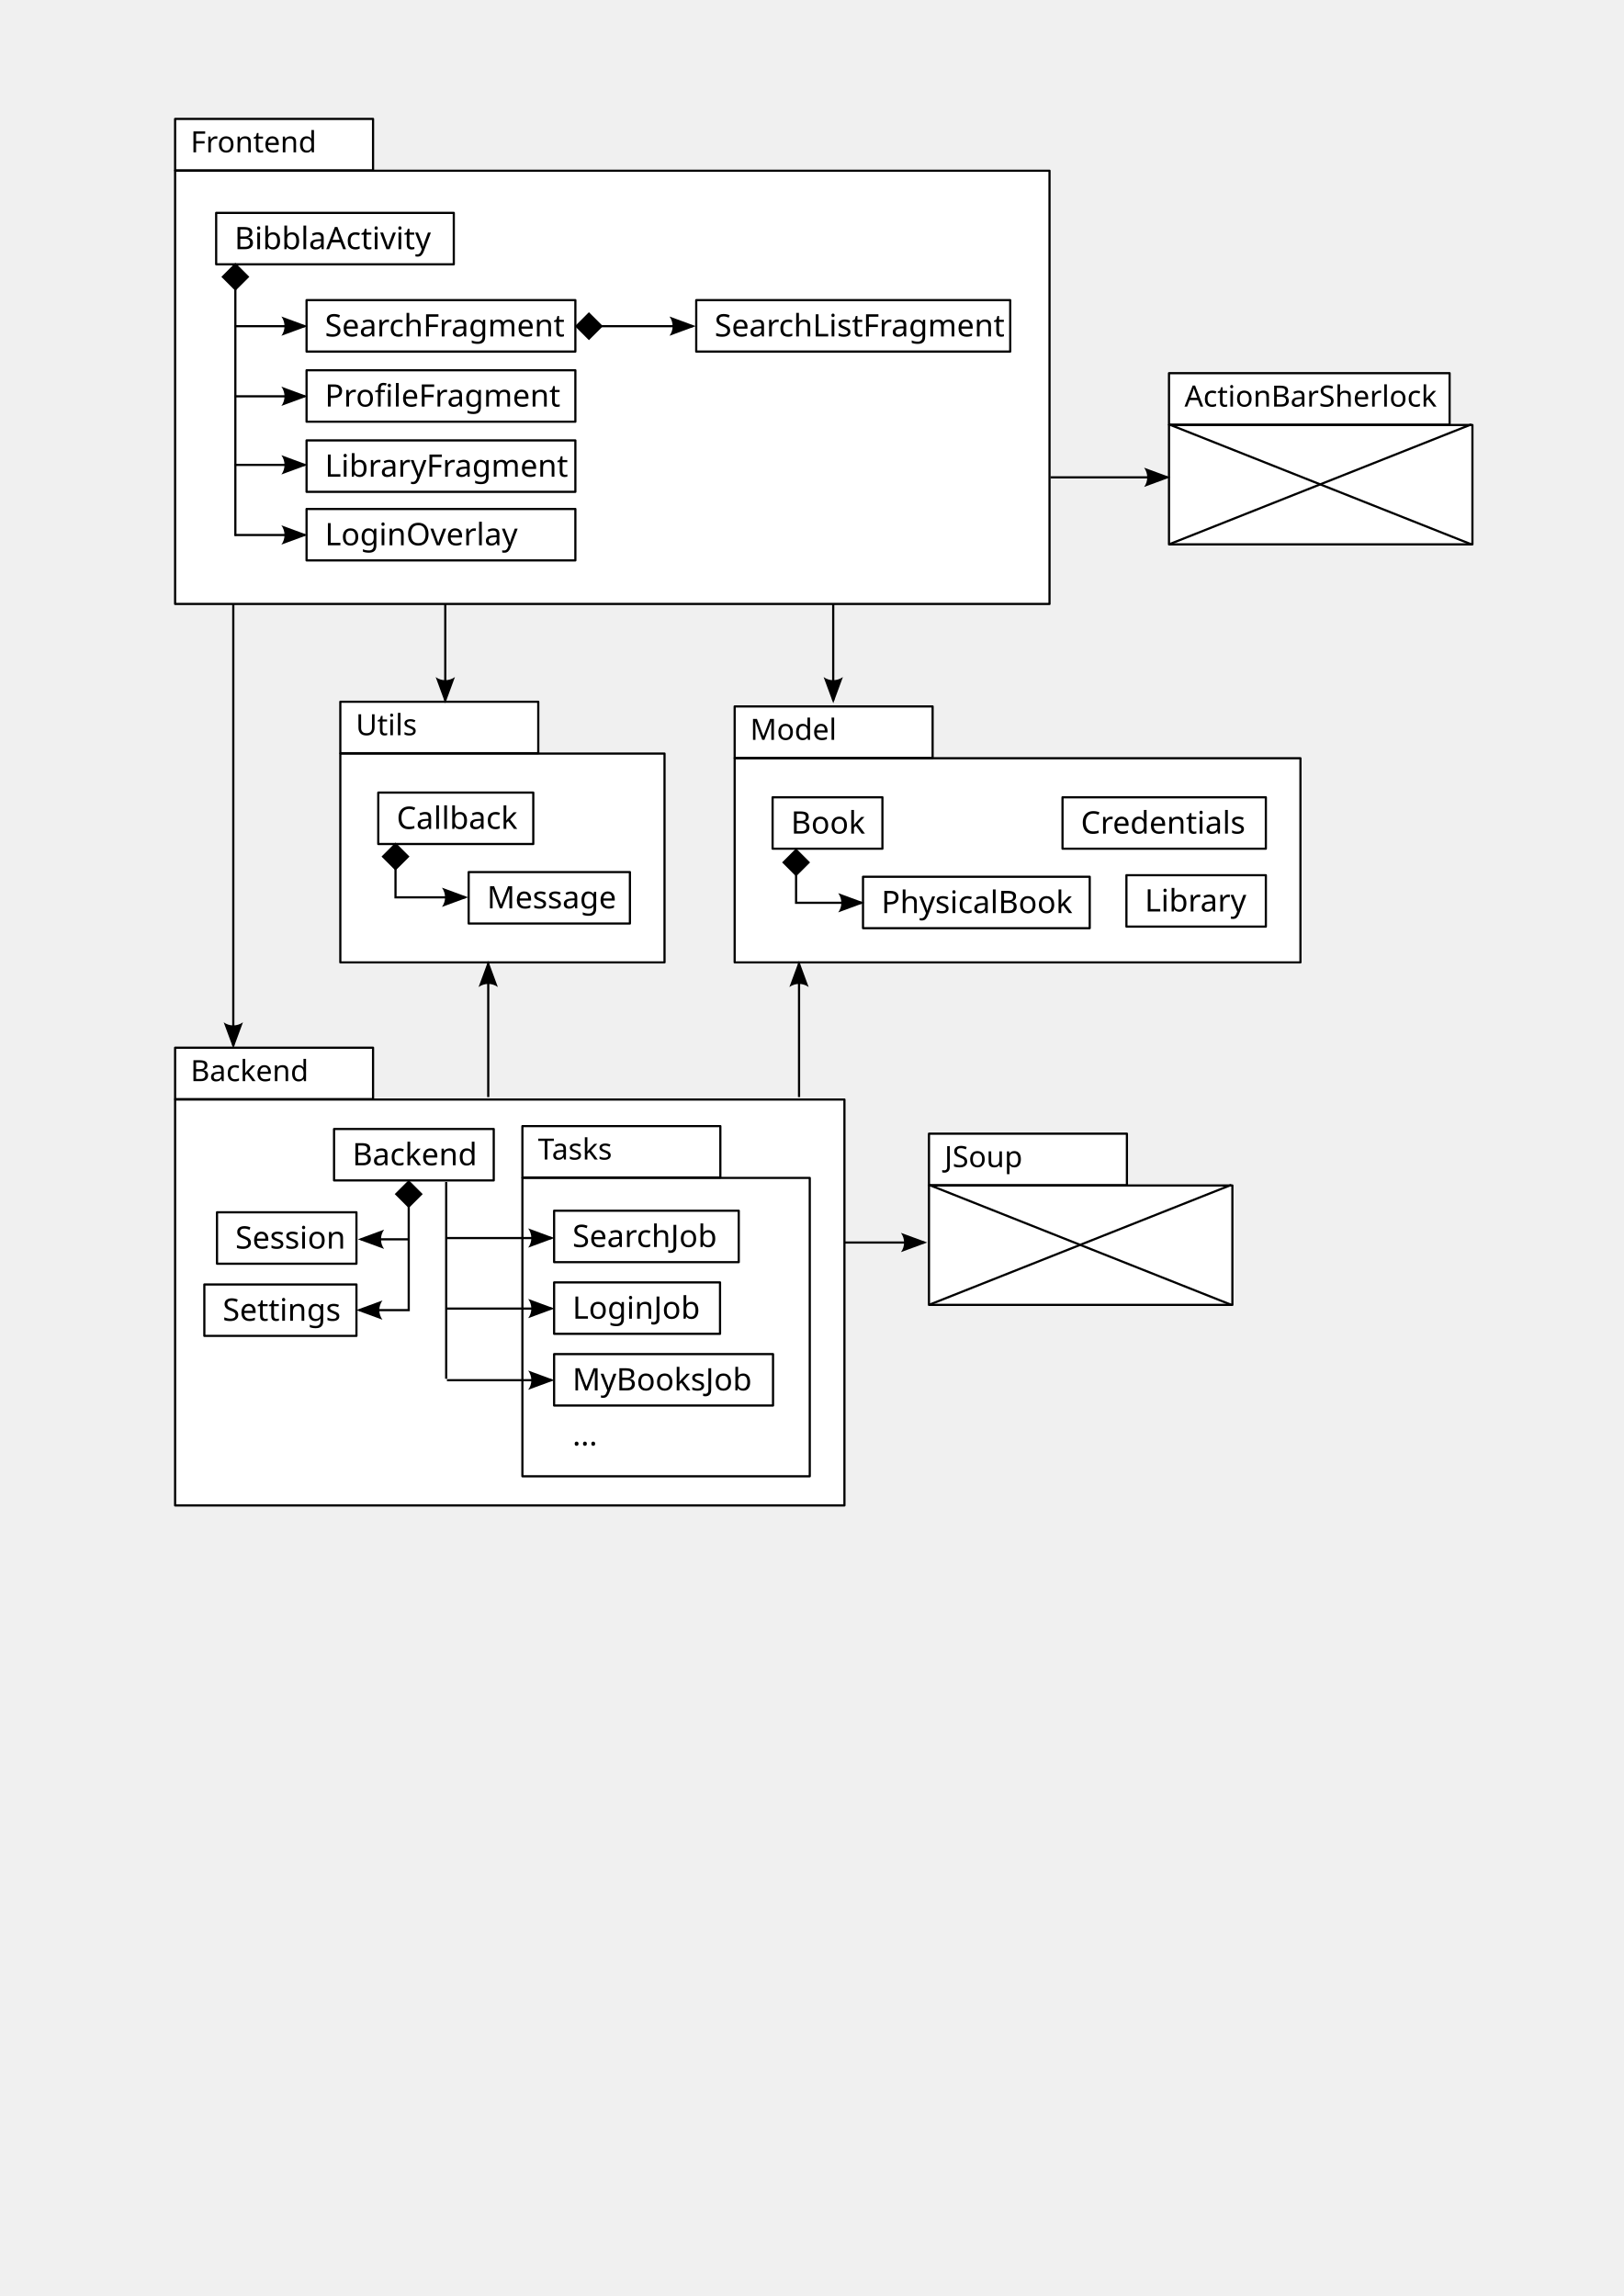
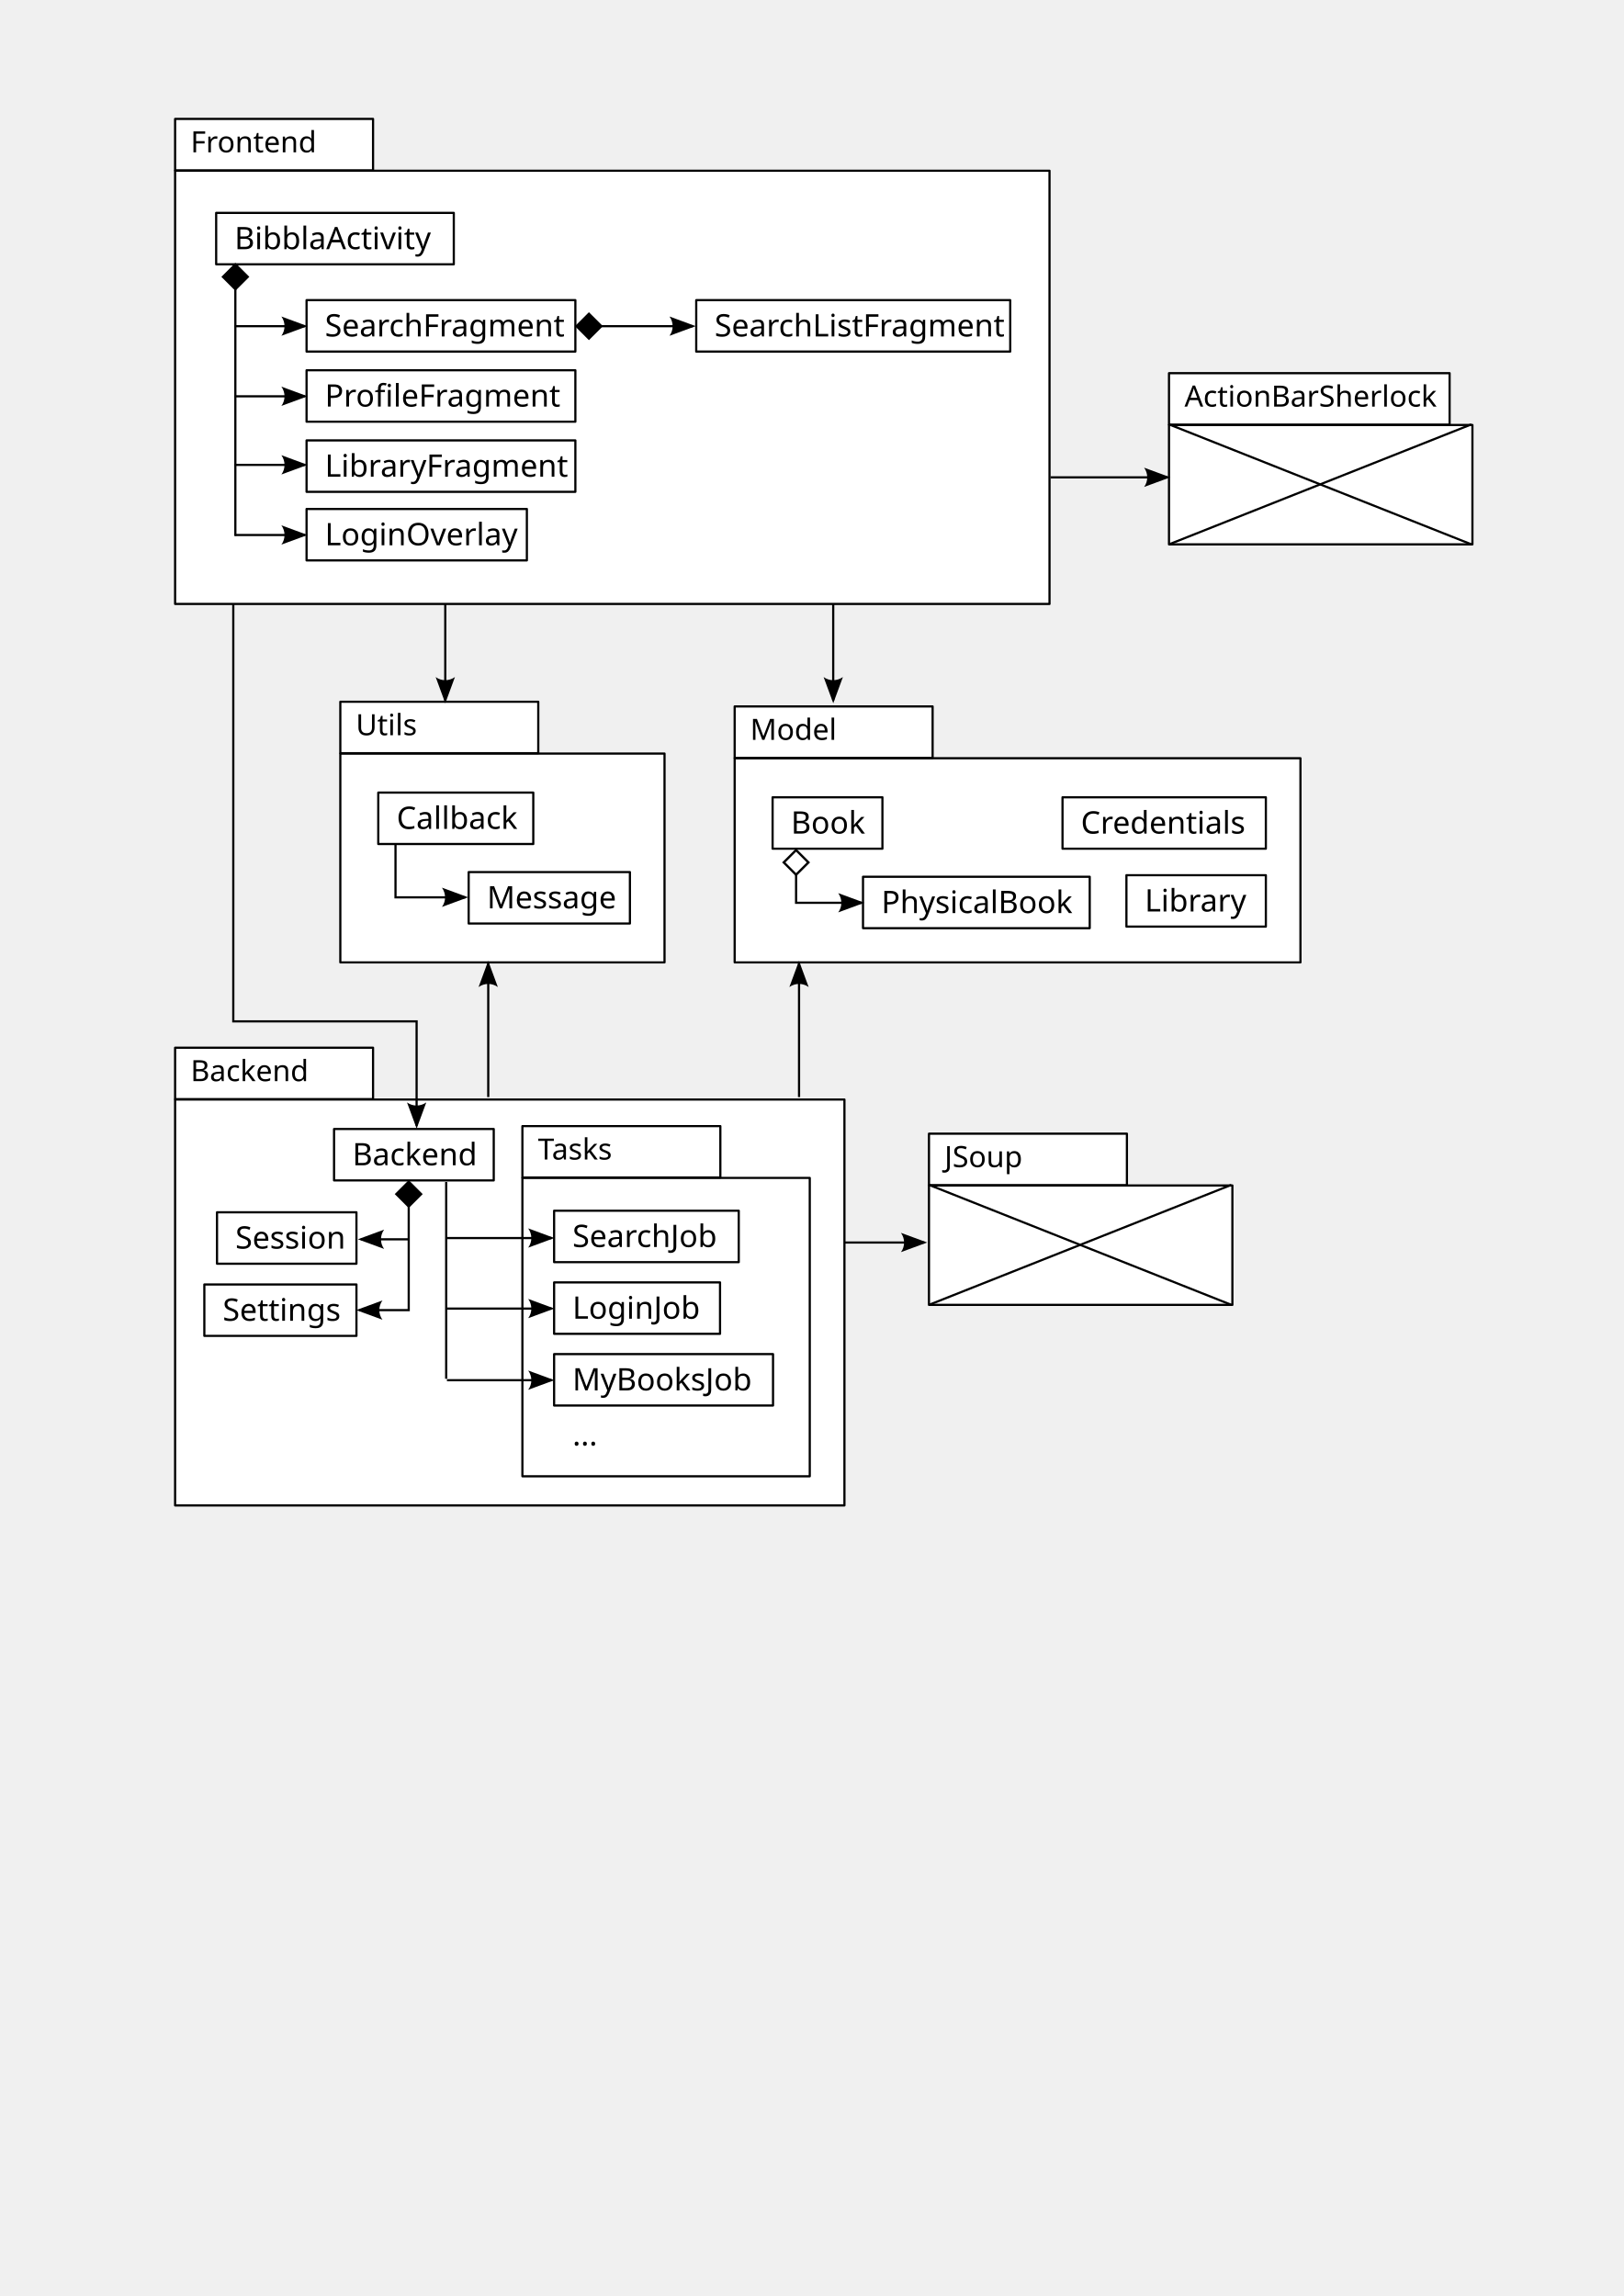
<svg xmlns="http://www.w3.org/2000/svg" xmlns:xlink="http://www.w3.org/1999/xlink" width="744.094" height="1052.362" id="svg5594" version="1.1">
  <defs id="defs5596">
+     <marker orient="auto" refY="0.0" refX="0.0" id="EmptyDiamondLend" style="overflow:visible">
+       <path id="path6801" d="M 0,-7.071 L -7.071,0 L 0,7.071 L 7.071,0 L 0,-7.071 z " style="fill-rule:evenodd;fill:#FFFFFF;stroke:#000000;stroke-width:1.0pt" transform="scale(0.8) translate(-7,0)" />
+     </marker>
    <marker orient="auto" refY="0.0" refX="0.0" id="Arrow2Lend" style="overflow:visible;">
      <path id="path6698" style="fill-rule:evenodd;stroke-width:0.625;stroke-linejoin:round;" d="M 8.719,4.034 L -2.207,0.016 L 8.719,-4.002 C 6.973,-1.63 6.983,1.616 8.719,4.034 z " transform="scale(1.1) rotate(180) translate(1,0)" />
    </marker>
    <marker orient="auto" refY="0.0" refX="0.0" id="Arrow1Lend" style="overflow:visible;">
      <path id="path6680" d="M 0.0,0.0 L 5.0,-5.0 L -12.5,0.0 L 5.0,5.0 L 0.0,0.0 z " style="fill-rule:evenodd;stroke:#000000;stroke-width:1.0pt;" transform="scale(0.8) rotate(180) translate(12.5,0)" />
    </marker>
    <marker orient="auto" refY="0.0" refX="0.0" id="DiamondLend" style="overflow:visible">
      <path id="path6774" d="M 0,-7.071 L -7.071,0 L 0,7.071 L 7.071,0 L 0,-7.071 z " style="fill-rule:evenodd;stroke:#000000;stroke-width:1.0pt" transform="scale(0.8) translate(-7,0)" />
    </marker>
    <marker orient="auto" refY="0.0" refX="0.0" id="DiamondL" style="overflow:visible">
      <path id="path6756" d="M 0,-7.071 L -7.071,0 L 0,7.071 L 7.071,0 L 0,-7.071 z " style="fill-rule:evenodd;stroke:#000000;stroke-width:1.0pt" transform="scale(0.8)" />
    </marker>
    <marker orient="auto" refY="0.0" refX="0.0" id="DiamondLstart" style="overflow:visible">
      <path id="path6765" d="M 0,-7.071 L -7.071,0 L 0,7.071 L 7.071,0 L 0,-7.071 z " style="fill-rule:evenodd;stroke:#000000;stroke-width:1.0pt" transform="scale(0.8) translate(7,0)" />
    </marker>
    <marker orient="auto" refY="0.0" refX="0.0" id="TriangleInL" style="overflow:visible">
      <path id="path6810" d="M 5.77,0.0 L -2.88,5.0 L -2.88,-5.0 L 5.77,0.0 z " style="fill-rule:evenodd;stroke:#000000;stroke-width:1.0pt" transform="scale(-0.8)" />
    </marker>
    <marker orient="auto" refY="0.0" refX="0.0" id="Tail" style="overflow:visible">
      <g id="g6713" transform="scale(-1.2)">
        <path id="path6715" d="M -3.805,-3.959 L 0.544,0" style="fill:none;fill-rule:evenodd;stroke:#000000;stroke-width:0.8;stroke-linecap:round" />
        <path id="path6717" d="M -1.287,-3.959 L 3.062,0" style="fill:none;fill-rule:evenodd;stroke:#000000;stroke-width:0.8;stroke-linecap:round" />
        <path id="path6719" d="M 1.305,-3.959 L 5.654,0" style="fill:none;fill-rule:evenodd;stroke:#000000;stroke-width:0.8;stroke-linecap:round" />
        <path id="path6721" d="M -3.805,4.178 L 0.544,0.22" style="fill:none;fill-rule:evenodd;stroke:#000000;stroke-width:0.8;stroke-linecap:round" />
        <path id="path6723" d="M -1.287,4.178 L 3.062,0.22" style="fill:none;fill-rule:evenodd;stroke:#000000;stroke-width:0.8;stroke-linecap:round" />
        <path id="path6725" d="M 1.305,4.178 L 5.654,0.22" style="fill:none;fill-rule:evenodd;stroke:#000000;stroke-width:0.8;stroke-linecap:round" />
      </g>
    </marker>
    <marker orient="auto" refY="0.0" refX="0.0" id="Arrow2Sstart" style="overflow:visible">
      <path id="path6707" style="fill-rule:evenodd;stroke-width:0.625;stroke-linejoin:round" d="M 8.719,4.034 L -2.207,0.016 L 8.719,-4.002 C 6.973,-1.63 6.983,1.616 8.719,4.034 z " transform="scale(0.3) translate(-2.3,0)" />
    </marker>
    <marker orient="auto" refY="0.0" refX="0.0" id="Arrow2Lstart" style="overflow:visible">
      <path id="path6695" style="fill-rule:evenodd;stroke-width:0.625;stroke-linejoin:round" d="M 8.719,4.034 L -2.207,0.016 L 8.719,-4.002 C 6.973,-1.63 6.983,1.616 8.719,4.034 z " transform="scale(1.1) translate(1,0)" />
    </marker>
    <marker orient="auto" refY="0.0" refX="0.0" id="Arrow1Mstart" style="overflow:visible">
      <path id="path6683" d="M 0.0,0.0 L 5.0,-5.0 L -12.5,0.0 L 5.0,5.0 L 0.0,0.0 z " style="fill-rule:evenodd;stroke:#000000;stroke-width:1.0pt" transform="scale(0.4) translate(10,0)" />
    </marker>
    <marker orient="auto" refY="0.0" refX="0.0" id="Arrow1Lstart" style="overflow:visible">
      <path id="path6677" d="M 0.0,0.0 L 5.0,-5.0 L -12.5,0.0 L 5.0,5.0 L 0.0,0.0 z " style="fill-rule:evenodd;stroke:#000000;stroke-width:1.0pt" transform="scale(0.8) translate(12.5,0)" />
    </marker>
  </defs>
  <g id="layer1">
    <g transform="translate(343.1023,37.31617)" id="g6412">
      <rect style="fill:#ffffff;fill-opacity:1;stroke:#000000;stroke-width:1;stroke-linejoin:round;stroke-miterlimit:4;stroke-opacity:1;stroke-dasharray:none;stroke-dashoffset:0" id="rect6414" width="400.714" height="198.571" x="-262.857" y="40.934" />
      <rect y="17.184" x="-262.857" height="23.571" width="90.714" id="rect6416" style="fill:#ffffff;fill-opacity:1;stroke:#000000;stroke-width:1;stroke-linejoin:round;stroke-miterlimit:4;stroke-opacity:1;stroke-dasharray:none;stroke-dashoffset:0" />
      <text xml:space="preserve" style="font-size:13.435px;font-style:normal;font-variant:normal;font-weight:normal;font-stretch:normal;line-height:103%;letter-spacing:0px;word-spacing:0px;fill:#000000;fill-opacity:1;stroke:none;font-family:Ubuntu;-inkscape-font-specification:Ubuntu" x="-255.749" y="32.51" id="text6418">
        <tspan id="tspan6420" x="-255.749" y="32.51">Frontend</tspan>
      </text>
    </g>
    <g id="g6558" transform="translate(-15.71429,-17.14286)">
      <rect style="fill:#ffffff;fill-opacity:1;stroke:#000000;stroke-width:1;stroke-linejoin:round;stroke-miterlimit:4;stroke-opacity:1;stroke-dasharray:none;stroke-dashoffset:0" id="rect6424" width="148.571" height="95.714" x="171.674" y="362.535" />
      <rect y="338.785" x="171.674" height="23.571" width="90.714" id="rect6426" style="fill:#ffffff;fill-opacity:1;stroke:#000000;stroke-width:1;stroke-linejoin:round;stroke-miterlimit:4;stroke-opacity:1;stroke-dasharray:none;stroke-dashoffset:0" />
      <text xml:space="preserve" style="font-size:13.435px;font-style:normal;font-variant:normal;font-weight:normal;font-stretch:normal;line-height:103%;letter-spacing:0px;word-spacing:0px;fill:#000000;fill-opacity:1;stroke:none;font-family:Ubuntu;-inkscape-font-specification:Ubuntu" x="178.782" y="354.112" id="text6428">
        <tspan id="tspan6430" x="178.782" y="354.112">Utils</tspan>
      </text>
    </g>
    <g id="g6564" transform="translate(-54.28571,-15)">
      <rect y="362.535" x="390.959" height="93.571" width="259.286" id="rect6508" style="fill:#ffffff;fill-opacity:1;stroke:#000000;stroke-width:1;stroke-linejoin:round;stroke-miterlimit:4;stroke-opacity:1;stroke-dasharray:none;stroke-dashoffset:0" />
      <rect style="fill:#ffffff;fill-opacity:1;stroke:#000000;stroke-width:1;stroke-linejoin:round;stroke-miterlimit:4;stroke-opacity:1;stroke-dasharray:none;stroke-dashoffset:0" id="rect6510" width="90.714" height="23.571" x="390.959" y="338.785" />
      <text id="text6512" y="354.112" x="398.068" style="font-size:13.435px;font-style:normal;font-variant:normal;font-weight:normal;font-stretch:normal;line-height:103%;letter-spacing:0px;word-spacing:0px;fill:#000000;fill-opacity:1;stroke:none;font-family:Ubuntu;-inkscape-font-specification:Ubuntu" xml:space="preserve">
        <tspan y="354.112" x="398.068" id="tspan6514">Model</tspan>
      </text>
    </g>
    <g id="g6432" transform="translate(57.63307,81.81514)">
      <rect style="fill:#ffffff;fill-opacity:1;stroke:#000000;stroke-width:1;stroke-linejoin:round;stroke-miterlimit:4;stroke-opacity:1;stroke-dasharray:none;stroke-dashoffset:0" id="rect6434" width="108.897" height="23.571" x="41.429" y="15.755" />
      <text id="text6436" y="32.392" x="49.835" style="font-size:14.214px;font-style:normal;font-variant:normal;font-weight:normal;font-stretch:normal;line-height:103%;letter-spacing:0px;word-spacing:0px;fill:#000000;fill-opacity:1;stroke:none;font-family:Ubuntu;-inkscape-font-specification:Ubuntu" xml:space="preserve">
        <tspan y="32.392" x="49.835" id="tspan6438">BibblaActivity</tspan>
      </text>
    </g>
    <g transform="translate(99.06164,121.8151)" id="g6442">
      <rect y="15.755" x="41.429" height="23.571" width="123.183" id="rect6444" style="fill:#ffffff;fill-opacity:1;stroke:#000000;stroke-width:1;stroke-linejoin:round;stroke-miterlimit:4;stroke-opacity:1;stroke-dasharray:none;stroke-dashoffset:0" />
      <text xml:space="preserve" style="font-size:14.214px;font-style:normal;font-variant:normal;font-weight:normal;font-stretch:normal;line-height:103%;letter-spacing:0px;word-spacing:0px;fill:#000000;fill-opacity:1;stroke:none;font-family:Ubuntu;-inkscape-font-specification:Ubuntu" x="49.835" y="32.392" id="text6446">
        <tspan id="tspan6448" x="49.835" y="32.392">SearchFragment</tspan>
      </text>
    </g>
    <g id="g6450" transform="translate(99.06164,153.958)">
      <rect style="fill:#ffffff;fill-opacity:1;stroke:#000000;stroke-width:1;stroke-linejoin:round;stroke-miterlimit:4;stroke-opacity:1;stroke-dasharray:none;stroke-dashoffset:0" id="rect6452" width="123.183" height="23.571" x="41.429" y="15.755" />
      <text id="text6454" y="32.392" x="49.835" style="font-size:14.214px;font-style:normal;font-variant:normal;font-weight:normal;font-stretch:normal;line-height:103%;letter-spacing:0px;word-spacing:0px;fill:#000000;fill-opacity:1;stroke:none;font-family:Ubuntu;-inkscape-font-specification:Ubuntu" xml:space="preserve">
        <tspan y="32.392" x="49.835" id="tspan6456">ProfileFragment</tspan>
      </text>
    </g>
    <g transform="translate(99.06164,186.1009)" id="g6458">
      <rect y="15.755" x="41.429" height="23.571" width="123.183" id="rect6460" style="fill:#ffffff;fill-opacity:1;stroke:#000000;stroke-width:1;stroke-linejoin:round;stroke-miterlimit:4;stroke-opacity:1;stroke-dasharray:none;stroke-dashoffset:0" />
      <text xml:space="preserve" style="font-size:14.214px;font-style:normal;font-variant:normal;font-weight:normal;font-stretch:normal;line-height:103%;letter-spacing:0px;word-spacing:0px;fill:#000000;fill-opacity:1;stroke:none;font-family:Ubuntu;-inkscape-font-specification:Ubuntu" x="49.835" y="32.392" id="text6462">
        <tspan id="tspan6464" x="49.835" y="32.392">LibraryFragment</tspan>
      </text>
    </g>
    <g id="g6466" transform="translate(99.06164,217.5294)">
-       <rect style="fill:#ffffff;fill-opacity:1;stroke:#000000;stroke-width:1;stroke-linejoin:round;stroke-miterlimit:4;stroke-opacity:1;stroke-dasharray:none;stroke-dashoffset:0" id="rect6468" width="123.183" height="23.571" x="41.429" y="15.755" />
+       <rect style="fill:#ffffff;fill-opacity:1;stroke:#000000;stroke-width:1;stroke-linejoin:round;stroke-miterlimit:4;stroke-opacity:1;stroke-dasharray:none;stroke-dashoffset:0" id="rect6468" width="100.959" height="23.571" x="41.429" y="15.755" />
      <text id="text6470" y="32.392" x="49.835" style="font-size:14.214px;font-style:normal;font-variant:normal;font-weight:normal;font-stretch:normal;line-height:103%;letter-spacing:0px;word-spacing:0px;fill:#000000;fill-opacity:1;stroke:none;font-family:Ubuntu;-inkscape-font-specification:Ubuntu" xml:space="preserve">
        <tspan y="32.392" x="49.835" id="tspan6472">LoginOverlay</tspan>
      </text>
    </g>
    <g id="g6474" transform="translate(277.6331,121.8151)">
      <rect style="fill:#ffffff;fill-opacity:1;stroke:#000000;stroke-width:1;stroke-linejoin:round;stroke-miterlimit:4;stroke-opacity:1;stroke-dasharray:none;stroke-dashoffset:0" id="rect6476" width="143.897" height="23.571" x="41.429" y="15.755" />
      <text id="text6478" y="32.392" x="49.835" style="font-size:14.214px;font-style:normal;font-variant:normal;font-weight:normal;font-stretch:normal;line-height:103%;letter-spacing:0px;word-spacing:0px;fill:#000000;fill-opacity:1;stroke:none;font-family:Ubuntu;-inkscape-font-specification:Ubuntu" xml:space="preserve">
        <tspan y="32.392" x="49.835" id="tspan6480">SearchListFragment</tspan>
      </text>
    </g>
    <g transform="translate(131.9188,347.5294)" id="g6482">
      <rect y="15.755" x="41.429" height="23.571" width="71.04" id="rect6484" style="fill:#ffffff;fill-opacity:1;stroke:#000000;stroke-width:1;stroke-linejoin:round;stroke-miterlimit:4;stroke-opacity:1;stroke-dasharray:none;stroke-dashoffset:0" />
      <text xml:space="preserve" style="font-size:14.214px;font-style:normal;font-variant:normal;font-weight:normal;font-stretch:normal;line-height:103%;letter-spacing:0px;word-spacing:0px;fill:#000000;fill-opacity:1;stroke:none;font-family:Ubuntu;-inkscape-font-specification:Ubuntu" x="49.835" y="32.392" id="text6486">
        <tspan id="tspan6488" x="49.835" y="32.392">Callback</tspan>
      </text>
    </g>
    <g id="g6492" transform="translate(173.3474,383.958)">
      <rect style="fill:#ffffff;fill-opacity:1;stroke:#000000;stroke-width:1;stroke-linejoin:round;stroke-miterlimit:4;stroke-opacity:1;stroke-dasharray:none;stroke-dashoffset:0" id="rect6494" width="73.897" height="23.571" x="41.429" y="15.755" />
      <text id="text6496" y="32.392" x="49.835" style="font-size:14.214px;font-style:normal;font-variant:normal;font-weight:normal;font-stretch:normal;line-height:103%;letter-spacing:0px;word-spacing:0px;fill:#000000;fill-opacity:1;stroke:none;font-family:Ubuntu;-inkscape-font-specification:Ubuntu" xml:space="preserve">
        <tspan y="32.392" x="49.835" id="tspan6498">Message</tspan>
        <tspan y="47.032" x="49.835" id="tspan6548" />
      </text>
    </g>
    <g id="g6516" transform="translate(312.6331,349.6723)">
      <rect style="fill:#ffffff;fill-opacity:1;stroke:#000000;stroke-width:1;stroke-linejoin:round;stroke-miterlimit:4;stroke-opacity:1;stroke-dasharray:none;stroke-dashoffset:0" id="rect6518" width="50.326" height="23.571" x="41.429" y="15.755" />
      <text id="text6520" y="32.392" x="49.835" style="font-size:14.214px;font-style:normal;font-variant:normal;font-weight:normal;font-stretch:normal;line-height:103%;letter-spacing:0px;word-spacing:0px;fill:#000000;fill-opacity:1;stroke:none;font-family:Ubuntu;-inkscape-font-specification:Ubuntu" xml:space="preserve">
        <tspan y="32.392" x="49.835" id="tspan6522">Book</tspan>
      </text>
    </g>
    <g transform="translate(354.0616,386.1008)" id="g6524">
      <rect y="15.755" x="41.429" height="23.571" width="103.897" id="rect6526" style="fill:#ffffff;fill-opacity:1;stroke:#000000;stroke-width:1;stroke-linejoin:round;stroke-miterlimit:4;stroke-opacity:1;stroke-dasharray:none;stroke-dashoffset:0" />
      <text xml:space="preserve" style="font-size:14.214px;font-style:normal;font-variant:normal;font-weight:normal;font-stretch:normal;line-height:103%;letter-spacing:0px;word-spacing:0px;fill:#000000;fill-opacity:1;stroke:none;font-family:Ubuntu;-inkscape-font-specification:Ubuntu" x="49.835" y="32.392" id="text6528">
        <tspan id="tspan6530" x="49.835" y="32.392">PhysicalBook</tspan>
      </text>
    </g>
    <g transform="translate(474.7759,385.3866)" id="g6532">
      <rect y="15.755" x="41.429" height="23.571" width="63.897" id="rect6534" style="fill:#ffffff;fill-opacity:1;stroke:#000000;stroke-width:1;stroke-linejoin:round;stroke-miterlimit:4;stroke-opacity:1;stroke-dasharray:none;stroke-dashoffset:0" />
      <text xml:space="preserve" style="font-size:14.214px;font-style:normal;font-variant:normal;font-weight:normal;font-stretch:normal;line-height:103%;letter-spacing:0px;word-spacing:0px;fill:#000000;fill-opacity:1;stroke:none;font-family:Ubuntu;-inkscape-font-specification:Ubuntu" x="49.835" y="32.392" id="text6536">
        <tspan id="tspan6538" x="49.835" y="32.392">Library</tspan>
      </text>
    </g>
    <g id="g6540" transform="translate(445.4902,349.6723)">
      <rect style="fill:#ffffff;fill-opacity:1;stroke:#000000;stroke-width:1;stroke-linejoin:round;stroke-miterlimit:4;stroke-opacity:1;stroke-dasharray:none;stroke-dashoffset:0" id="rect6542" width="93.183" height="23.571" x="41.429" y="15.755" />
      <text id="text6544" y="32.392" x="49.835" style="font-size:14.214px;font-style:normal;font-variant:normal;font-weight:normal;font-stretch:normal;line-height:103%;letter-spacing:0px;word-spacing:0px;fill:#000000;fill-opacity:1;stroke:none;font-family:Ubuntu;-inkscape-font-specification:Ubuntu" xml:space="preserve">
        <tspan y="32.392" x="49.835" id="tspan6546">Credentials</tspan>
      </text>
    </g>
    <g id="g6580" transform="translate(343.1023,463.0305)">
      <rect y="40.934" x="-262.857" height="186.046" width="306.733" id="rect6582" style="fill:#ffffff;fill-opacity:1;stroke:#000000;stroke-width:1;stroke-linejoin:round;stroke-miterlimit:4;stroke-opacity:1;stroke-dasharray:none;stroke-dashoffset:0" />
      <rect style="fill:#ffffff;fill-opacity:1;stroke:#000000;stroke-width:1;stroke-linejoin:round;stroke-miterlimit:4;stroke-opacity:1;stroke-dasharray:none;stroke-dashoffset:0" id="rect6584" width="90.714" height="23.571" x="-262.857" y="17.184" />
      <text id="text6586" y="32.51" x="-255.749" style="font-size:13.435px;font-style:normal;font-variant:normal;font-weight:normal;font-stretch:normal;line-height:103%;letter-spacing:0px;word-spacing:0px;fill:#000000;fill-opacity:1;stroke:none;font-family:Ubuntu;-inkscape-font-specification:Ubuntu" xml:space="preserve">
        <tspan y="32.51" x="-255.749" id="tspan6588">Backend</tspan>
      </text>
    </g>
    <g transform="translate(111.6562,501.7136)" id="g6590">
      <rect y="15.755" x="41.429" height="23.571" width="73.183" id="rect6592" style="fill:#ffffff;fill-opacity:1;stroke:#000000;stroke-width:1;stroke-linejoin:round;stroke-miterlimit:4;stroke-opacity:1;stroke-dasharray:none;stroke-dashoffset:0" />
      <text xml:space="preserve" style="font-size:14.214px;font-style:normal;font-variant:normal;font-weight:normal;font-stretch:normal;line-height:103%;letter-spacing:0px;word-spacing:0px;fill:#000000;fill-opacity:1;stroke:none;font-family:Ubuntu;-inkscape-font-specification:Ubuntu" x="49.835" y="32.392" id="text6594">
        <tspan id="tspan6596" x="49.835" y="32.392">Backend</tspan>
      </text>
    </g>
    <g transform="translate(502.2582,498.9601)" id="g6598">
      <rect style="fill:#ffffff;fill-opacity:1;stroke:#000000;stroke-width:1;stroke-linejoin:round;stroke-miterlimit:4;stroke-opacity:1;stroke-dasharray:none;stroke-dashoffset:0" id="rect6600" width="131.69" height="136.754" x="-262.857" y="40.934" />
      <rect y="17.184" x="-262.857" height="23.571" width="90.714" id="rect6602" style="fill:#ffffff;fill-opacity:1;stroke:#000000;stroke-width:1;stroke-linejoin:round;stroke-miterlimit:4;stroke-opacity:1;stroke-dasharray:none;stroke-dashoffset:0" />
      <text xml:space="preserve" style="font-size:13.435px;font-style:normal;font-variant:normal;font-weight:normal;font-stretch:normal;line-height:103%;letter-spacing:0px;word-spacing:0px;fill:#000000;fill-opacity:1;stroke:none;font-family:Ubuntu;-inkscape-font-specification:Ubuntu" x="-255.749" y="32.51" id="text6604">
        <tspan id="tspan6606" x="-255.749" y="32.51">Tasks</tspan>
      </text>
    </g>
    <g id="g11970" transform="translate(-277.7919,-45.45686)">
      <rect style="fill:#ffffff;fill-opacity:1;stroke:#000000;stroke-width:1;stroke-linejoin:round;stroke-miterlimit:4;stroke-opacity:1;stroke-dasharray:none;stroke-dashoffset:0" id="rect6610" width="84.611" height="23.571" x="531.724" y="600.385" />
      <text id="text6612" y="617.022" x="540.131" style="font-size:14.214px;font-style:normal;font-variant:normal;font-weight:normal;font-stretch:normal;line-height:103%;letter-spacing:0px;word-spacing:0px;fill:#000000;fill-opacity:1;stroke:none;font-family:Ubuntu;-inkscape-font-specification:Ubuntu" xml:space="preserve">
        <tspan y="617.022" x="540.131" id="tspan6614">SearchJob</tspan>
      </text>
    </g>
    <text id="text11961" y="662.479" x="262.339" style="font-size:14.214px;font-style:normal;font-variant:normal;font-weight:normal;font-stretch:normal;line-height:103%;letter-spacing:0px;word-spacing:0px;fill:#000000;fill-opacity:1;stroke:none;font-family:Ubuntu;-inkscape-font-specification:Ubuntu" xml:space="preserve">
      <tspan y="662.479" x="262.339" id="tspan11963">...</tspan>
    </text>
    <g transform="translate(212.5033,572.0305)" id="g6626">
      <rect y="15.755" x="41.429" height="23.571" width="76.04" id="rect6628" style="fill:#ffffff;fill-opacity:1;stroke:#000000;stroke-width:1;stroke-linejoin:round;stroke-miterlimit:4;stroke-opacity:1;stroke-dasharray:none;stroke-dashoffset:0" />
      <text xml:space="preserve" style="font-size:14.214px;font-style:normal;font-variant:normal;font-weight:normal;font-stretch:normal;line-height:103%;letter-spacing:0px;word-spacing:0px;fill:#000000;fill-opacity:1;stroke:none;font-family:Ubuntu;-inkscape-font-specification:Ubuntu" x="49.835" y="32.392" id="text6630">
        <tspan id="tspan6632" x="49.835" y="32.392">LoginJob</tspan>
      </text>
    </g>
    <g id="g6634" transform="translate(212.5033,604.8877)">
      <rect style="fill:#ffffff;fill-opacity:1;stroke:#000000;stroke-width:1;stroke-linejoin:round;stroke-miterlimit:4;stroke-opacity:1;stroke-dasharray:none;stroke-dashoffset:0" id="rect6636" width="100.326" height="23.571" x="41.429" y="15.755" />
      <text id="text6638" y="32.392" x="49.835" style="font-size:14.214px;font-style:normal;font-variant:normal;font-weight:normal;font-stretch:normal;line-height:103%;letter-spacing:0px;word-spacing:0px;fill:#000000;fill-opacity:1;stroke:none;font-family:Ubuntu;-inkscape-font-specification:Ubuntu" xml:space="preserve">
        <tspan y="32.392" x="49.835" id="tspan6640">MyBooksJob</tspan>
      </text>
    </g>
    <g id="g6642" transform="translate(58.02153,539.8876)">
      <rect style="fill:#ffffff;fill-opacity:1;stroke:#000000;stroke-width:1;stroke-linejoin:round;stroke-miterlimit:4;stroke-opacity:1;stroke-dasharray:none;stroke-dashoffset:0" id="rect6644" width="63.897" height="23.571" x="41.429" y="15.755" />
      <text id="text6646" y="32.392" x="49.835" style="font-size:14.214px;font-style:normal;font-variant:normal;font-weight:normal;font-stretch:normal;line-height:103%;letter-spacing:0px;word-spacing:0px;fill:#000000;fill-opacity:1;stroke:none;font-family:Ubuntu;-inkscape-font-specification:Ubuntu" xml:space="preserve">
        <tspan y="32.392" x="49.835" id="tspan6648">Session</tspan>
      </text>
    </g>
    <path style="fill:none;stroke:#000000;stroke-width:1px;stroke-linecap:butt;stroke-linejoin:miter;stroke-opacity:1;marker-start:url(#DiamondLstart)" d="m 107.857,121.291 0,124.286" id="path6669" />
    <path style="fill:none;stroke:#000000;stroke-width:1px;stroke-linecap:butt;stroke-linejoin:miter;stroke-opacity:1;marker-start:url(#Arrow2Lstart)" d="m 139.643,149.505 -32.143,0" id="path6671" />
    <use x="0" y="0" xlink:href="#path6671" id="use9039" transform="translate(0,32.14286)" width="744.094" height="1052.362" />
    <use height="1052.362" width="744.094" transform="translate(0,63.57143)" id="use9041" xlink:href="#path6671" y="0" x="0" />
    <use x="0" y="0" xlink:href="#path6671" id="use9043" transform="translate(0,95.71429)" width="744.094" height="1052.362" />
    <path id="path9249" d="m 317.5,149.505 -53.214,0" style="fill:none;stroke:#000000;stroke-width:1px;stroke-linecap:butt;stroke-linejoin:miter;stroke-opacity:1;marker-start:url(#Arrow2Lstart);marker-end:url(#DiamondLend);marker-mid:none" />
-     <path style="fill:none;stroke:#000000;stroke-width:1px;stroke-linecap:butt;stroke-linejoin:miter;stroke-opacity:1;marker-start:url(#Arrow2Lstart);marker-mid:none;marker-end:url(#DiamondLend)" d="m 213.214,411.291 -31.964,0 0,-24.286" id="path10677" />
-     <path id="path10679" d="m 394.821,413.791 -30,0 0,-24.107" style="fill:none;stroke:#000000;stroke-width:1px;stroke-linecap:butt;stroke-linejoin:miter;stroke-opacity:1;marker-start:url(#Arrow2Lstart);marker-mid:none;marker-end:url(#DiamondLend)" />
+     <path style="fill:none;stroke:#000000;stroke-width:1px;stroke-linecap:butt;stroke-linejoin:miter;stroke-opacity:1;marker-start:url(#Arrow2Lstart);marker-mid:none;marker-end:none" d="m 213.214,411.291 -31.964,0 0,-24.286" id="path10677" />
+     <path id="path10679" d="m 394.821,413.791 -30,0 0,-24.107" style="fill:none;stroke:#000000;stroke-width:1px;stroke-linecap:butt;stroke-linejoin:miter;stroke-opacity:1;marker-start:url(#Arrow2Lstart);marker-mid:none;marker-end:url(#EmptyDiamondLend)" />
    <g id="g11955" transform="translate(41.41625,-1.010153)">
      <path style="fill:none;stroke:#000000;stroke-width:1px;stroke-linecap:butt;stroke-linejoin:miter;stroke-opacity:1;marker-start:none" d="m 163.058,542.777 0,90.193" id="path10681" />
      <path style="fill:none;stroke:#000000;stroke-width:1px;stroke-linecap:butt;stroke-linejoin:miter;stroke-opacity:1;marker-start:url(#Arrow2Lstart)" d="m 211.327,633.621 -47.912,0" id="path11103" />
      <use x="0" y="0" xlink:href="#path11103" id="use12391" transform="translate(0,-32.82996)" width="744.094" height="1052.362" />
      <use height="1052.362" width="744.094" transform="translate(0,-65.15484)" id="use12393" xlink:href="#path11103" y="0" x="0" />
    </g>
    <g transform="translate(52.21316,572.9701)" id="g11107">
      <rect y="15.755" x="41.429" height="23.571" width="69.705" id="rect11109" style="fill:#ffffff;fill-opacity:1;stroke:#000000;stroke-width:1;stroke-linejoin:round;stroke-miterlimit:4;stroke-opacity:1;stroke-dasharray:none;stroke-dashoffset:0" />
      <text xml:space="preserve" style="font-size:14.214px;font-style:normal;font-variant:normal;font-weight:normal;font-stretch:normal;line-height:103%;letter-spacing:0px;word-spacing:0px;fill:#000000;fill-opacity:1;stroke:none;font-family:Ubuntu;-inkscape-font-specification:Ubuntu" x="49.835" y="32.392" id="text11111">
        <tspan id="tspan11113" x="49.835" y="32.392">Settings</tspan>
      </text>
    </g>
    <g id="g11951" transform="matrix(-1,0,0,1,492.8749,36.15373)">
      <path id="path11115" d="m 305.873,531.881 21.669,0" style="fill:none;stroke:#000000;stroke-width:1px;stroke-linecap:butt;stroke-linejoin:miter;stroke-opacity:1;marker-start:none;marker-end:url(#Arrow2Lend)" />
      <path id="path11533" d="m 305.571,505.557 0,58.779 22.728,0" style="fill:none;stroke:#000000;stroke-width:1px;stroke-linecap:butt;stroke-linejoin:miter;stroke-opacity:1;marker-start:url(#DiamondLstart);marker-end:url(#Arrow2Lend)" />
    </g>
    <path style="fill:none;stroke:#000000;stroke-width:1px;stroke-linecap:butt;stroke-linejoin:miter;stroke-opacity:1;marker-start:none;marker-end:url(#Arrow2Lend)" d="m 204.051,276.565 0,44.447" id="path12395" />
    <path id="path12813" d="m 381.838,276.565 0,44.447" style="fill:none;stroke:#000000;stroke-width:1px;stroke-linecap:butt;stroke-linejoin:miter;stroke-opacity:1;marker-start:none;marker-end:url(#Arrow2Lend)" />
    <path style="fill:none;stroke:#000000;stroke-width:1px;stroke-linecap:butt;stroke-linejoin:miter;stroke-opacity:1;marker-start:none;marker-end:url(#Arrow2Lend)" d="m 223.749,502.839 0,-61.114" id="path12815" />
    <path id="path12817" d="m 366.18,502.839 0,-61.114" style="fill:none;stroke:#000000;stroke-width:1px;stroke-linecap:butt;stroke-linejoin:miter;stroke-opacity:1;marker-start:none;marker-end:url(#Arrow2Lend)" />
-     <path id="path13651" d="m 106.908,276.565 0,202.686" style="fill:none;stroke:#000000;stroke-width:1px;stroke-linecap:butt;stroke-linejoin:miter;stroke-opacity:1;marker-start:none;marker-end:url(#Arrow2Lend)" />
+     <path id="path13651" d="m 106.908,276.565 0,191.575 84.011,0 0,47.831" style="fill:none;stroke:#000000;stroke-width:1px;stroke-linecap:butt;stroke-linejoin:miter;stroke-opacity:1;marker-start:none;marker-end:url(#Arrow2Lend)" />
    <g transform="translate(688.5744,502.4264)" id="g13653">
      <rect style="fill:#ffffff;fill-opacity:1;stroke:#000000;stroke-width:1;stroke-linejoin:round;stroke-miterlimit:4;stroke-opacity:1;stroke-dasharray:none;stroke-dashoffset:0" id="rect13655" width="139.048" height="54.726" x="-262.857" y="40.934" />
      <rect y="17.184" x="-262.857" height="23.571" width="90.714" id="rect13657" style="fill:#ffffff;fill-opacity:1;stroke:#000000;stroke-width:1;stroke-linejoin:round;stroke-miterlimit:4;stroke-opacity:1;stroke-dasharray:none;stroke-dashoffset:0" />
      <text xml:space="preserve" style="font-size:13.435px;font-style:normal;font-variant:normal;font-weight:normal;font-stretch:normal;line-height:103%;letter-spacing:0px;word-spacing:0px;fill:#000000;fill-opacity:1;stroke:none;font-family:Ubuntu;-inkscape-font-specification:Ubuntu" x="-255.749" y="32.51" id="text13659">
        <tspan id="tspan13661" x="-255.749" y="32.51">JSoup</tspan>
      </text>
      <path style="fill:none;stroke:#000000;stroke-width:1px;stroke-linecap:butt;stroke-linejoin:miter;stroke-opacity:1" d="m 425.714,543.076 138.571,55" id="path13663" transform="translate(-688.5744,-502.4264)" />
      <path id="path13665" d="M -262.86,95.65 -124.289,40.65" style="fill:none;stroke:#000000;stroke-width:1px;stroke-linecap:butt;stroke-linejoin:miter;stroke-opacity:1" />
      <rect y="-307.638" x="-152.857" height="54.726" width="139.048" id="rect13667" style="fill:#ffffff;fill-opacity:1;stroke:#000000;stroke-width:1;stroke-linejoin:round;stroke-miterlimit:4;stroke-opacity:1;stroke-dasharray:none;stroke-dashoffset:0" />
      <rect style="fill:#ffffff;fill-opacity:1;stroke:#000000;stroke-width:1;stroke-linejoin:round;stroke-miterlimit:4;stroke-opacity:1;stroke-dasharray:none;stroke-dashoffset:0" id="rect13669" width="128.595" height="23.571" x="-152.857" y="-331.388" />
      <text id="text13671" y="-316.062" x="-145.749" style="font-size:13.435px;font-style:normal;font-variant:normal;font-weight:normal;font-stretch:normal;line-height:103%;letter-spacing:0px;word-spacing:0px;fill:#000000;fill-opacity:1;stroke:none;font-family:Ubuntu;-inkscape-font-specification:Ubuntu" xml:space="preserve">
        <tspan y="-316.062" x="-145.749" id="tspan13673">ActionBarSherlock</tspan>
      </text>
      <path id="path13675" d="m -152.86,-307.921 138.571,55" style="fill:none;stroke:#000000;stroke-width:1px;stroke-linecap:butt;stroke-linejoin:miter;stroke-opacity:1" />
      <path style="fill:none;stroke:#000000;stroke-width:1px;stroke-linecap:butt;stroke-linejoin:miter;stroke-opacity:1" d="m -152.86,-252.921 138.571,-55" id="path13677" />
      <path style="fill:none;stroke:#000000;stroke-width:1px;stroke-linecap:butt;stroke-linejoin:miter;stroke-opacity:1;marker-end:url(#Arrow2Lend)" d="m 481.429,218.791 53.571,0" id="path13679" transform="translate(-688.5744,-502.4264)" />
      <path id="path13889" d="m -301.432,67.079 36.429,0" style="fill:none;stroke:#000000;stroke-width:1px;stroke-linecap:butt;stroke-linejoin:miter;stroke-opacity:1;marker-end:url(#Arrow2Lend)" />
    </g>
  </g>
</svg>
